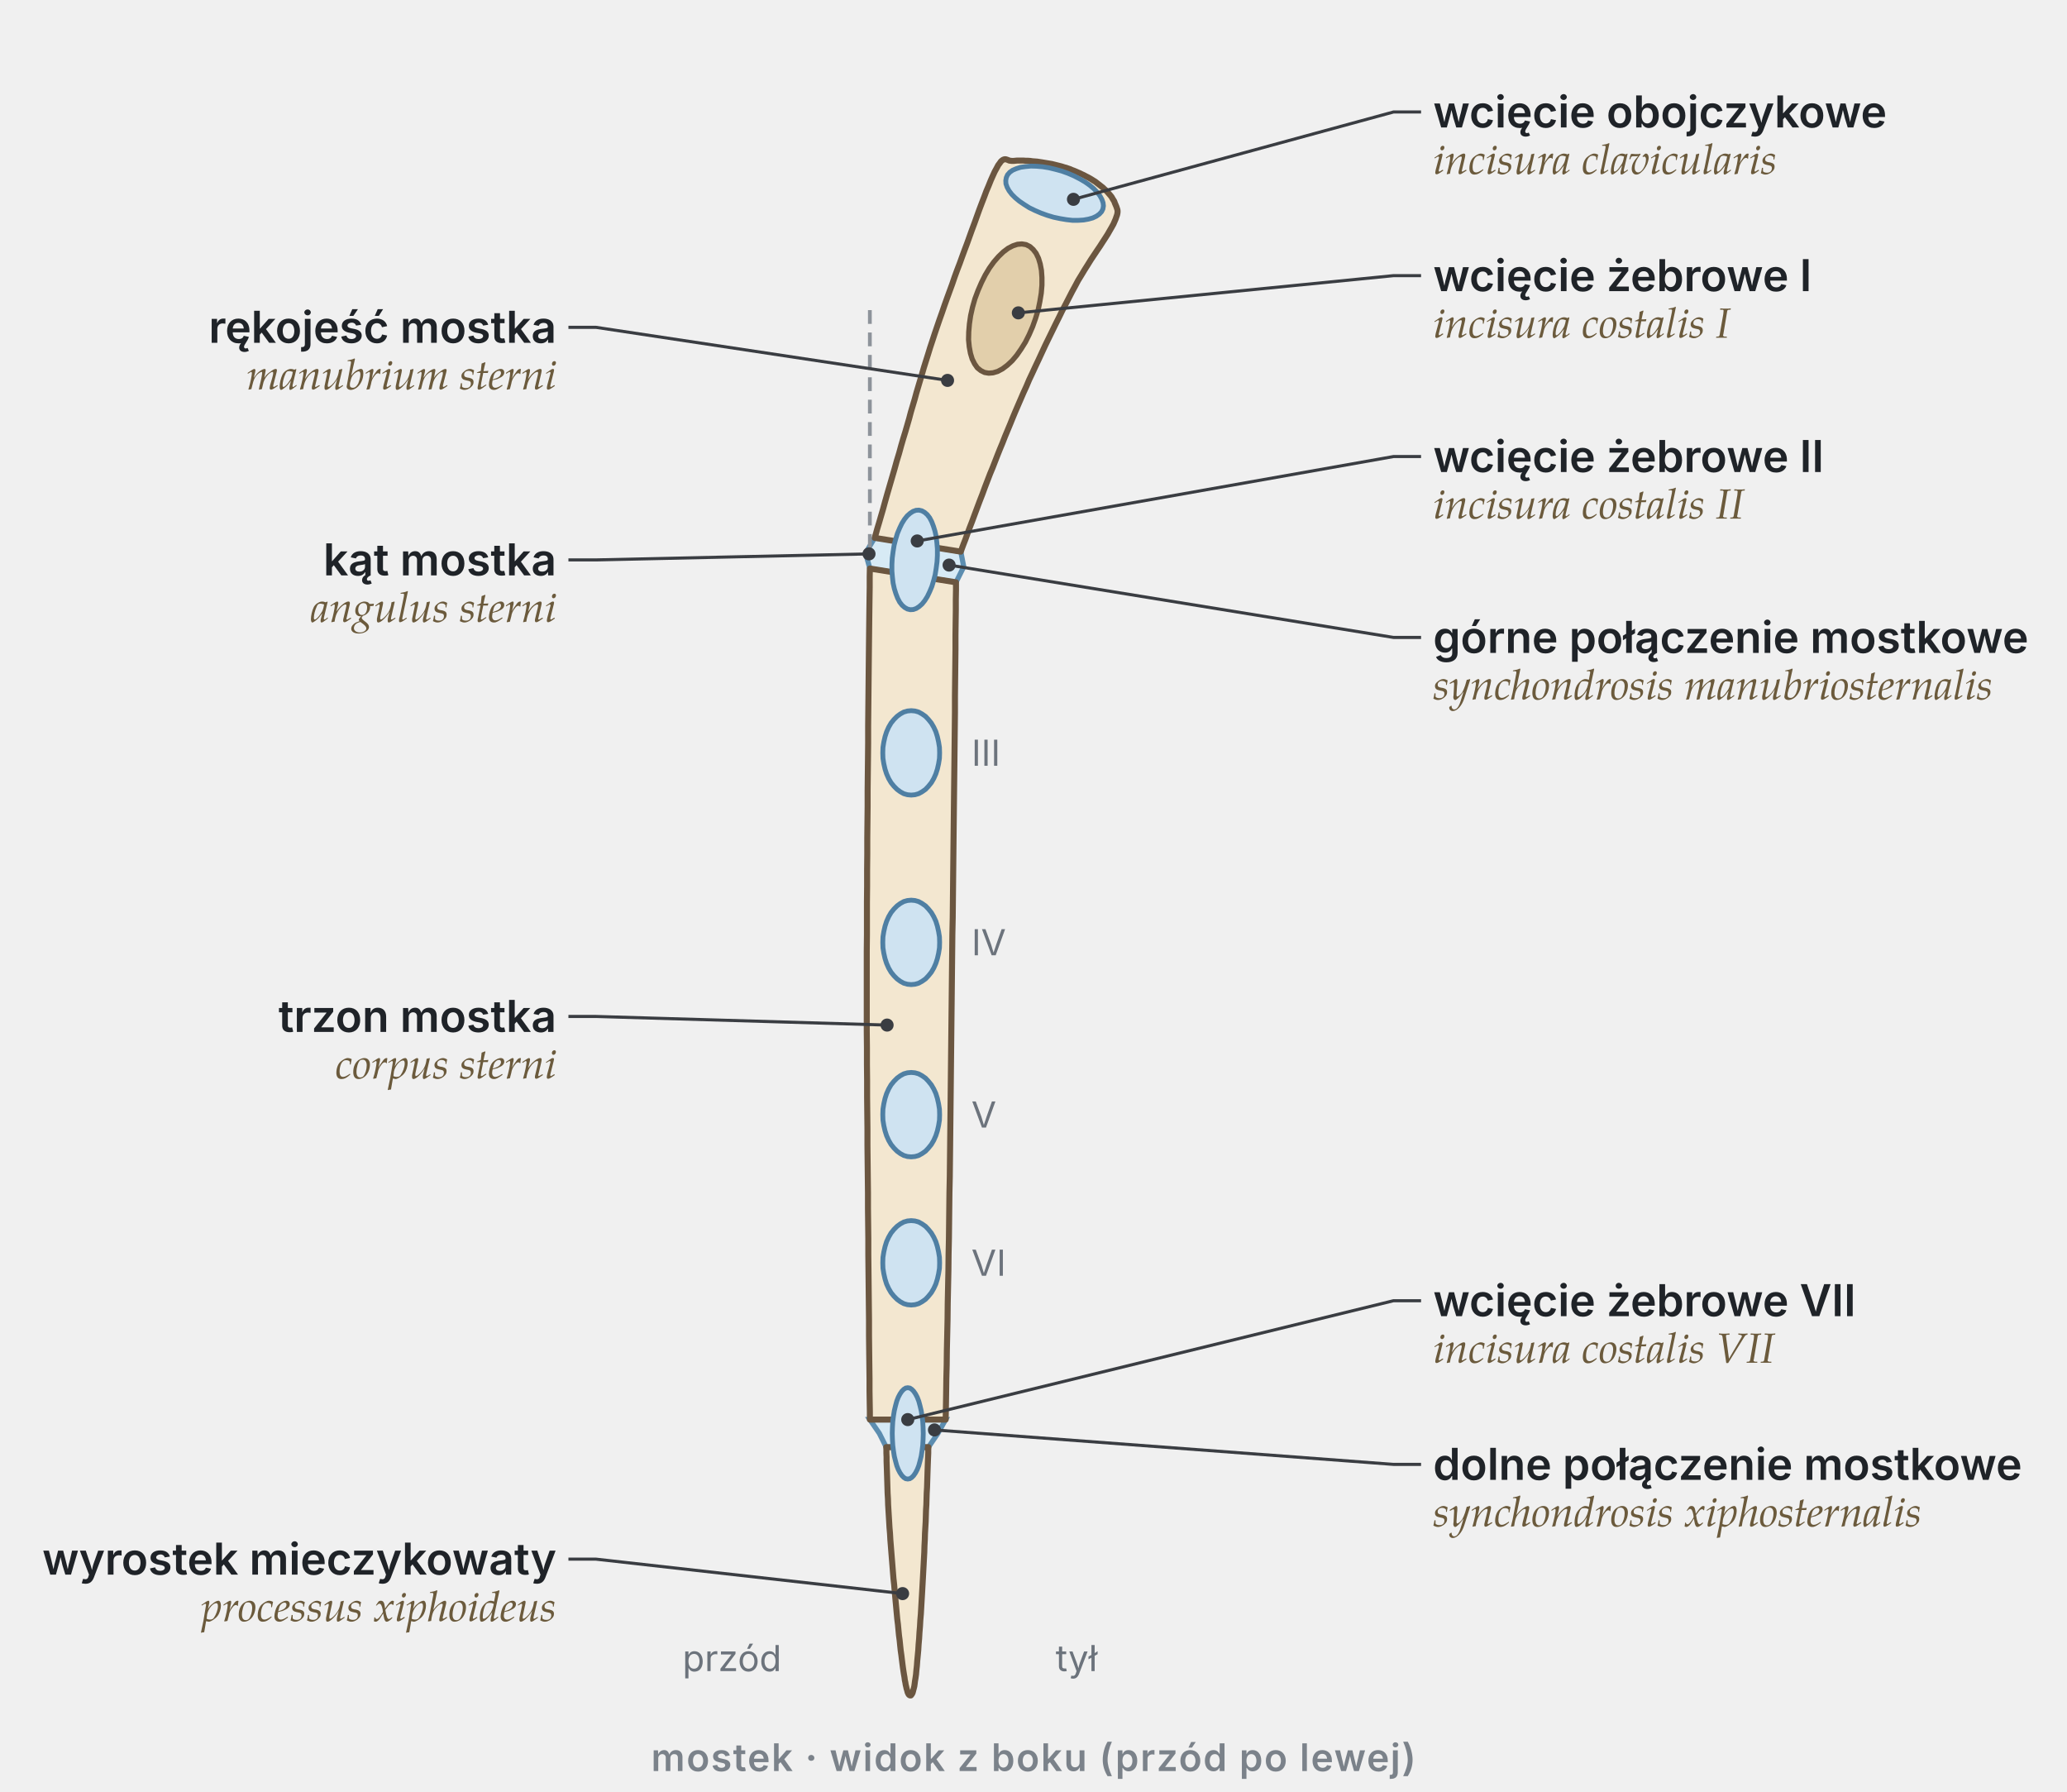
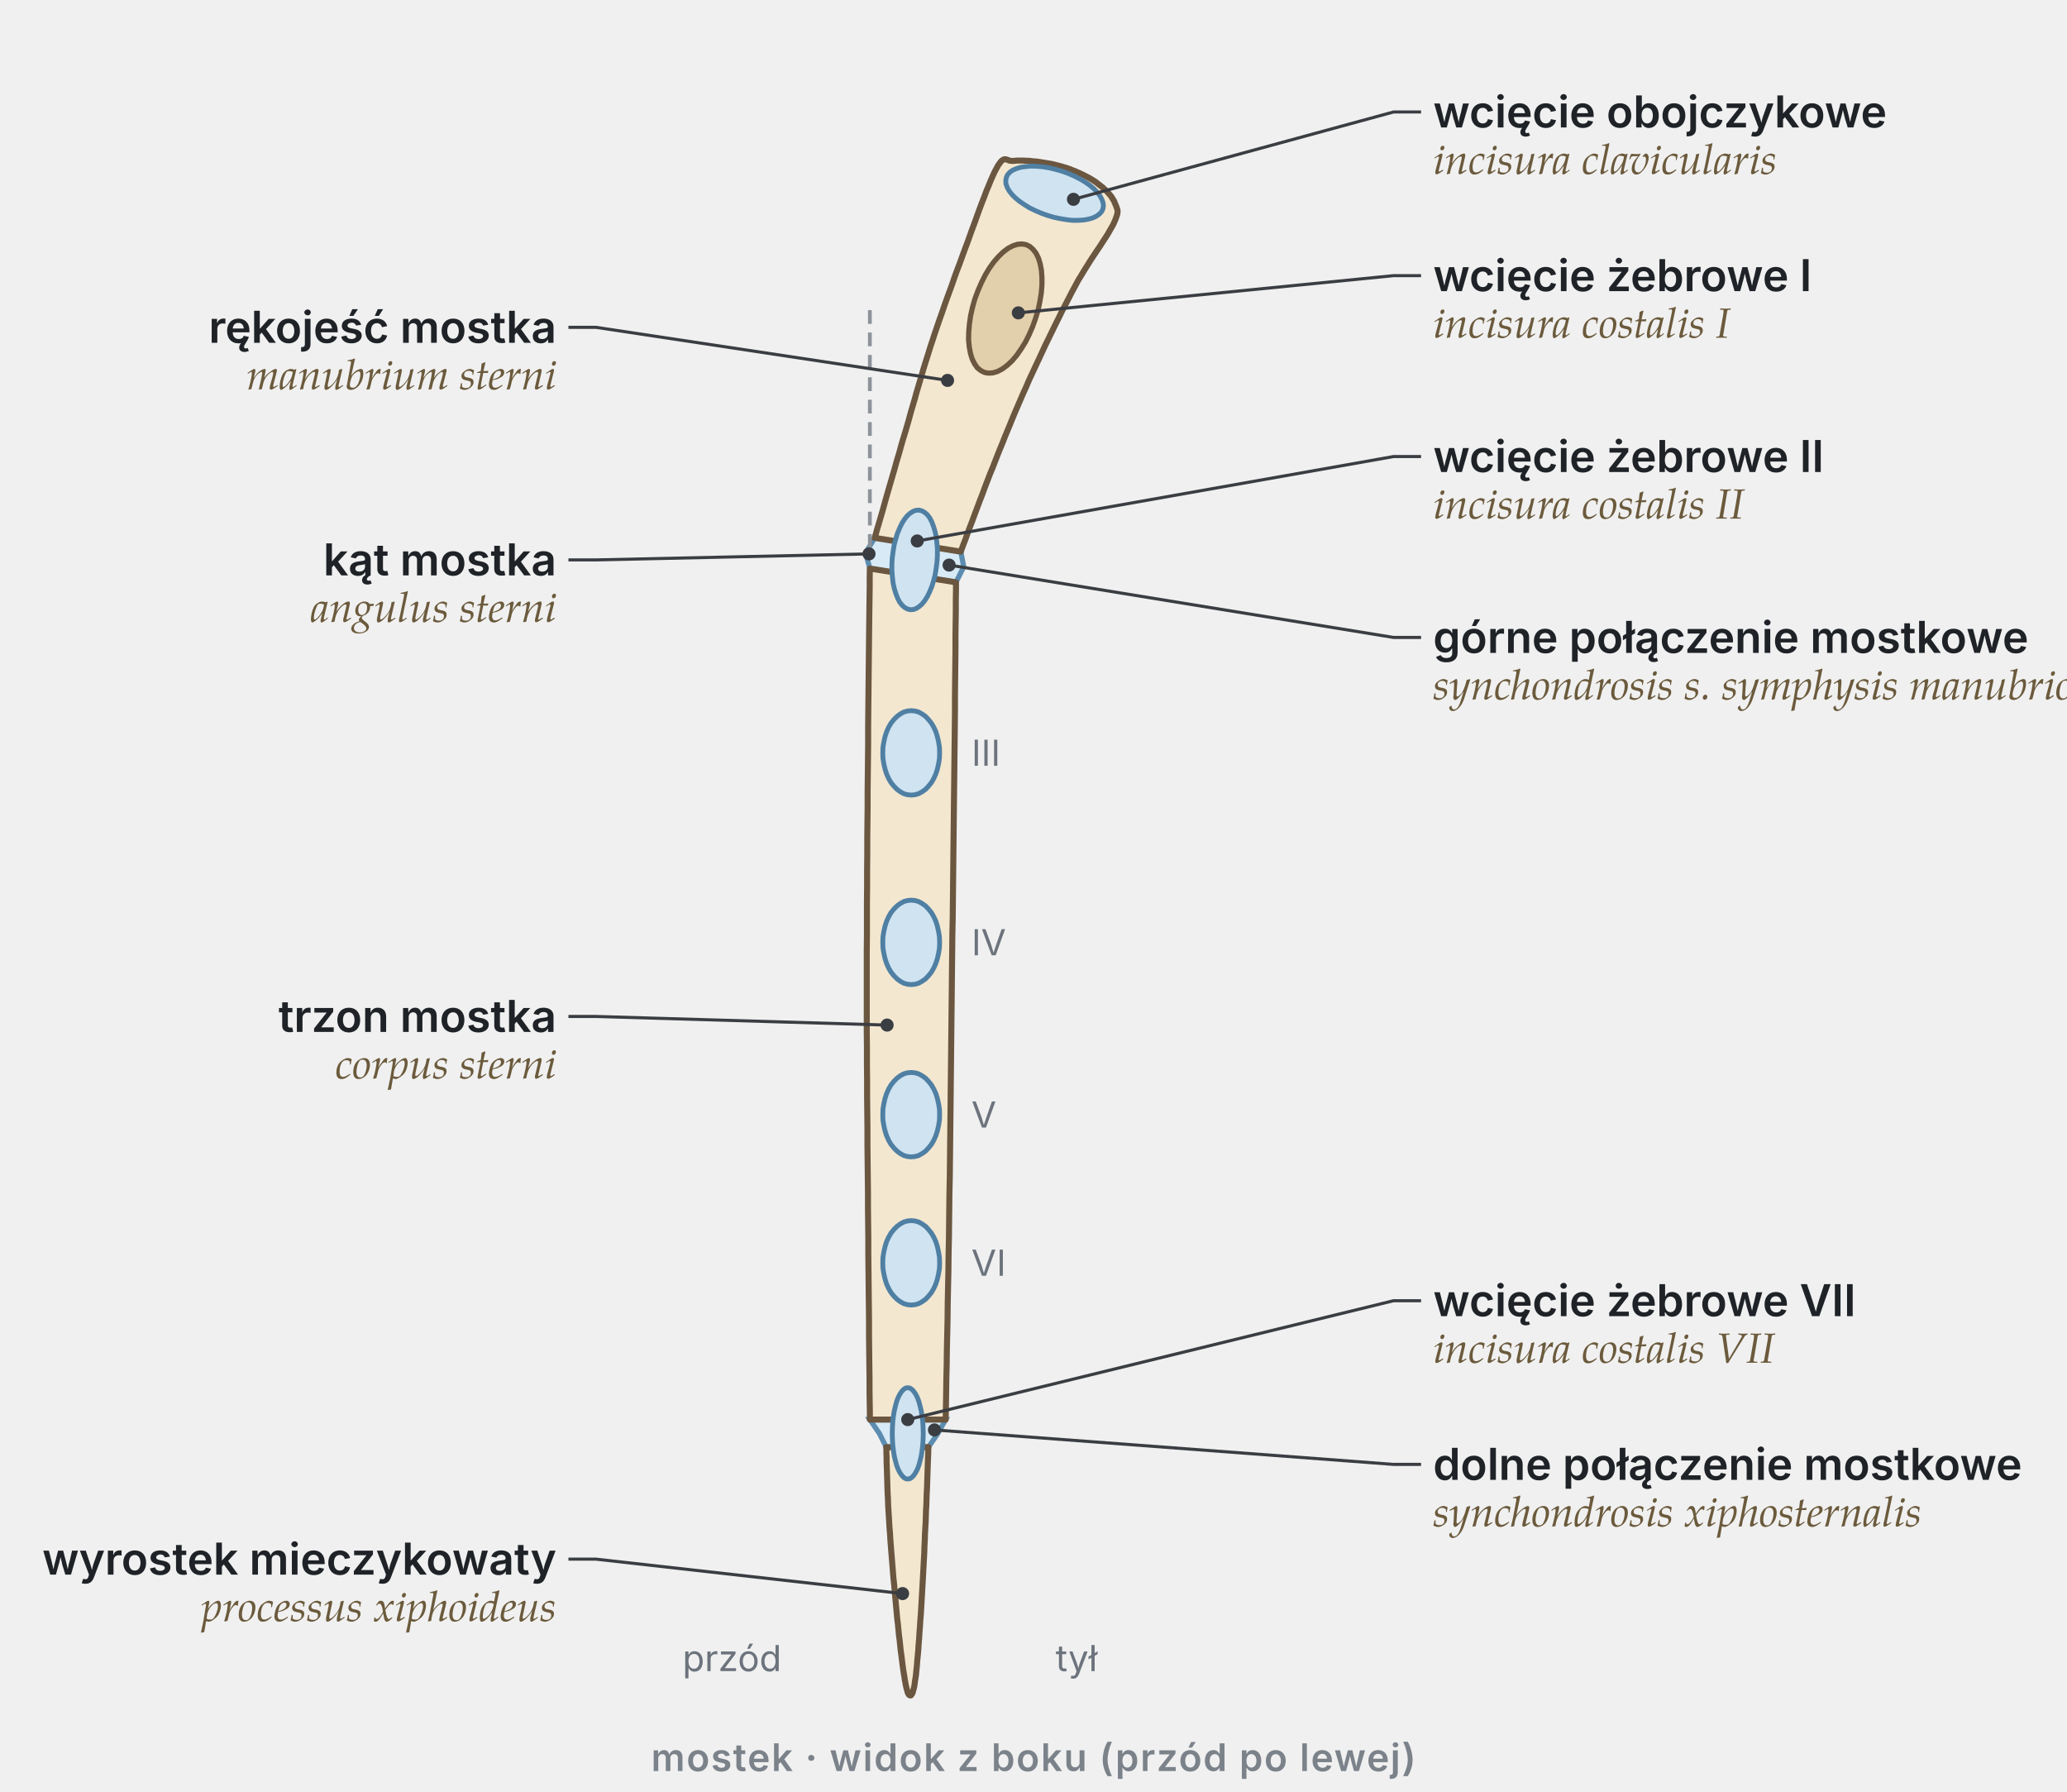
<svg xmlns="http://www.w3.org/2000/svg" viewBox="0 0 120 104" width="120mm" height="104mm">
  <style>
.bone{fill:#f3e7d0;stroke:#6b5640;stroke-width:.35;stroke-linejoin:round}
.bone2{fill:#e2cfab;stroke:#6b5640;stroke-width:.3;stroke-linejoin:round}
.bonel{fill:none;stroke:#8a7356;stroke-width:.22;stroke-linecap:round;stroke-linejoin:round}
.facet{fill:#cfe3f1;stroke:#4f7fa3;stroke-width:.28}
.cart{fill:#d7eaf5;stroke:#5c8db0;stroke-width:.3}
.annulus{fill:#e3edf7;stroke:#6f92b5;stroke-width:.28}
.nucleus{fill:#a9cbe8;stroke:#4f7fa3;stroke-width:.28}
.lig{fill:#efd28a;stroke:#a7822a;stroke-width:.28}
.ligl{fill:none;stroke:#b8902e;stroke-width:.55;stroke-linecap:round}
.capsule{fill:none;stroke:#7a6a55;stroke-width:.3;stroke-dasharray:1 .6}
.cavity{fill:#ffffff;stroke:#7a6a55;stroke-width:.22}
.muscle{fill:#eaa595;stroke:#b4553f;stroke-width:.3}
.musclel{fill:none;stroke:#c9705b;stroke-width:.2}
.tendon{fill:#f4ead6;stroke:#a89268;stroke-width:.3}
.nerve{fill:#f6d55c;stroke:#b8961c;stroke-width:.25}
.artery{fill:#e05a5a;stroke:#a82f2f;stroke-width:.25}
.vein{fill:#5b82c9;stroke:#33589b;stroke-width:.25}
.organ{fill:#f0d9e6;stroke:#a5708c;stroke-width:.28}
.hole{fill:#ffffff;stroke:#6b5640;stroke-width:.3}
.shade{fill:#6b5640;opacity:.10;stroke:none}
.arrow{fill:none;stroke:#1f6fd1;stroke-width:.7;stroke-linecap:round;marker-end:url(#ah)}
.arrow2{fill:none;stroke:#d23c3c;stroke-width:.7;stroke-linecap:round;marker-end:url(#ah2)}
.axis{fill:none;stroke:#d23c3c;stroke-width:.4;stroke-dasharray:2.2 .8 .4 .8}
.dim{fill:none;stroke:#8d939a;stroke-width:.22;stroke-dasharray:.8 .5}
.lead{fill:none;stroke:#3a3d42;stroke-width:.18;stroke-linejoin:round}
.dot{fill:#3a3d42}
.pl{font-family:Inter,sans-serif;font-weight:600;font-size:2.55px;fill:#1f2328}
.la{font-family:'TeX Gyre Pagella',serif;font-style:italic;font-size:2.45px;fill:#6b5a3c}
.note{font-family:Inter,sans-serif;font-size:2.1px;fill:#6c737c}
.notec{font-family:Inter,sans-serif;font-size:2.1px;fill:#6c737c;text-anchor:middle}
.big{font-family:Inter,sans-serif;font-weight:800;font-size:3.2px;fill:#1f2328}
.cap{font-family:Inter,sans-serif;font-size:2.2px;fill:#7b828a;letter-spacing:.08px;text-anchor:middle;font-weight:600}
</style>
  <defs>
    <marker id="ah" viewBox="0 0 10 10" refX="7" refY="5" markerWidth="4.2" markerHeight="4.2" orient="auto-start-reverse">
      <path d="M0,0 L10,5 L0,10 z" fill="#1f6fd1" />
    </marker>
    <marker id="ah2" viewBox="0 0 10 10" refX="7" refY="5" markerWidth="4.2" markerHeight="4.2" orient="auto-start-reverse">
      <path d="M0,0 L10,5 L0,10 z" fill="#d23c3c" />
    </marker>
  </defs>
  <g>
    <path class="cart" d="M50.78,31.22 L50.25,32.10 L50.50,33.00 L55.50,33.80 L55.95,32.90 L55.78,32.02 Z" />
    <path class="cart" d="M50.50,82.40 L51.05,83.20 L51.45,84.00 L53.90,84.00 L54.45,83.20 L54.90,82.40 Z" />
    <path class="bone" d="M50.78,31.22 L50.85,30.98 L50.93,30.69 L51.03,30.36 L51.14,29.98 L51.26,29.57 L51.38,29.13 L51.51,28.67 L51.65,28.19 L51.79,27.71 L51.93,27.23 L52.06,26.76 L52.20,26.30 L52.32,25.86 L52.44,25.45 L52.56,25.06 L52.67,24.68 L52.78,24.30 L52.88,23.92 L52.99,23.55 L53.10,23.18 L53.20,22.81 L53.31,22.44 L53.42,22.07 L53.53,21.70 L53.64,21.32 L53.76,20.94 L53.88,20.56 L54.00,20.17 L54.13,19.78 L54.26,19.38 L54.40,18.97 L54.54,18.56 L54.69,18.14 L54.83,17.73 L54.98,17.31 L55.13,16.90 L55.28,16.49 L55.42,16.08 L55.57,15.67 L55.72,15.28 L55.86,14.89 L56.00,14.51 L56.14,14.14 L56.28,13.75 L56.42,13.36 L56.57,12.96 L56.71,12.57 L56.85,12.18 L56.99,11.81 L57.13,11.45 L57.26,11.10 L57.40,10.77 L57.52,10.47 L57.64,10.20 L57.75,9.96 L57.86,9.76 L57.95,9.59 L58.04,9.47 L58.11,9.37 L58.18,9.31 L58.24,9.27 L58.30,9.25 L58.35,9.24 L58.41,9.25 L58.47,9.27 L58.53,9.29 L58.59,9.32 L58.66,9.33 L58.74,9.34 L58.84,9.34 L58.94,9.33 L59.05,9.32 L59.16,9.32 L59.28,9.32 L59.41,9.32 L59.54,9.33 L59.67,9.33 L59.81,9.34 L59.94,9.36 L60.08,9.37 L60.21,9.38 L60.34,9.40 L60.47,9.42 L60.59,9.44 L60.71,9.46 L60.83,9.48 L60.95,9.50 L61.07,9.52 L61.19,9.55 L61.31,9.58 L61.43,9.61 L61.55,9.64 L61.66,9.67 L61.78,9.71 L61.90,9.74 L62.01,9.78 L62.13,9.82 L62.24,9.87 L62.35,9.91 L62.47,9.96 L62.58,10.01 L62.70,10.06 L62.82,10.12 L62.93,10.17 L63.04,10.23 L63.16,10.29 L63.27,10.35 L63.37,10.41 L63.48,10.48 L63.58,10.54 L63.67,10.61 L63.76,10.68 L63.85,10.75 L63.94,10.82 L64.03,10.89 L64.11,10.97 L64.19,11.04 L64.27,11.12 L64.34,11.20 L64.41,11.28 L64.48,11.36 L64.54,11.44 L64.59,11.53 L64.64,11.61 L64.69,11.69 L64.72,11.78 L64.75,11.85 L64.78,11.92 L64.81,11.99 L64.83,12.05 L64.85,12.11 L64.87,12.17 L64.88,12.24 L64.88,12.31 L64.87,12.39 L64.85,12.48 L64.81,12.59 L64.77,12.71 L64.71,12.85 L64.64,13.01 L64.54,13.19 L64.43,13.38 L64.31,13.59 L64.17,13.81 L64.02,14.04 L63.86,14.29 L63.69,14.54 L63.51,14.81 L63.33,15.08 L63.15,15.37 L62.96,15.67 L62.78,15.97 L62.59,16.28 L62.42,16.60 L62.24,16.93 L62.06,17.28 L61.87,17.65 L61.67,18.03 L61.48,18.42 L61.28,18.82 L61.08,19.23 L60.88,19.64 L60.68,20.05 L60.49,20.46 L60.30,20.87 L60.11,21.27 L59.93,21.66 L59.75,22.04 L59.59,22.42 L59.42,22.79 L59.26,23.16 L59.10,23.53 L58.94,23.90 L58.79,24.26 L58.64,24.63 L58.49,24.99 L58.34,25.35 L58.20,25.71 L58.05,26.07 L57.91,26.42 L57.77,26.78 L57.63,27.14 L57.48,27.50 L57.33,27.89 L57.18,28.28 L57.03,28.69 L56.87,29.10 L56.72,29.50 L56.57,29.90 L56.43,30.28 L56.29,30.64 L56.16,30.99 L56.05,31.30 L55.94,31.58 L55.85,31.82 L55.78,32.02 Z" />
    <path class="bone" d="M50.50,33.00 L50.49,33.49 L50.49,34.08 L50.48,34.76 L50.47,35.52 L50.46,36.36 L50.45,37.25 L50.44,38.19 L50.43,39.16 L50.42,40.15 L50.41,41.15 L50.40,42.15 L50.40,43.13 L50.39,44.08 L50.38,45.00 L50.37,45.90 L50.37,46.80 L50.36,47.72 L50.35,48.64 L50.35,49.57 L50.34,50.50 L50.34,51.44 L50.33,52.38 L50.33,53.32 L50.33,54.26 L50.32,55.20 L50.32,56.13 L50.32,57.07 L50.32,58.00 L50.32,58.93 L50.32,59.87 L50.33,60.81 L50.33,61.76 L50.34,62.71 L50.34,63.66 L50.35,64.60 L50.36,65.54 L50.36,66.48 L50.37,67.40 L50.38,68.32 L50.39,69.23 L50.39,70.12 L50.40,71.00 L50.41,71.89 L50.41,72.81 L50.42,73.75 L50.43,74.71 L50.44,75.66 L50.45,76.60 L50.45,77.51 L50.46,78.40 L50.47,79.24 L50.48,80.02 L50.48,80.74 L50.49,81.38 L50.50,81.94 L50.50,82.40 L54.90,82.40 L54.91,81.94 L54.92,81.38 L54.93,80.74 L54.94,80.02 L54.96,79.24 L54.97,78.40 L54.99,77.51 L55.01,76.60 L55.02,75.66 L55.04,74.71 L55.06,73.75 L55.07,72.81 L55.09,71.89 L55.10,71.00 L55.11,70.12 L55.12,69.23 L55.14,68.32 L55.15,67.40 L55.16,66.48 L55.17,65.54 L55.18,64.60 L55.19,63.66 L55.20,62.71 L55.21,61.76 L55.22,60.81 L55.23,59.87 L55.24,58.93 L55.25,58.00 L55.26,57.07 L55.27,56.13 L55.28,55.18 L55.29,54.23 L55.31,53.28 L55.32,52.33 L55.33,51.39 L55.34,50.45 L55.35,49.51 L55.36,48.58 L55.37,47.67 L55.38,46.76 L55.39,45.87 L55.40,45.00 L55.41,44.12 L55.42,43.21 L55.43,42.28 L55.44,41.34 L55.44,40.41 L55.45,39.49 L55.46,38.59 L55.47,37.72 L55.47,36.90 L55.48,36.13 L55.49,35.43 L55.49,34.80 L55.50,34.25 L55.50,33.80 Z" />
    <path class="bone" d="M51.45,84.00 L51.46,84.16 L51.46,84.35 L51.47,84.57 L51.47,84.82 L51.48,85.09 L51.49,85.38 L51.50,85.69 L51.51,86.01 L51.52,86.33 L51.53,86.67 L51.55,87.00 L51.56,87.34 L51.58,87.67 L51.60,88.00 L51.62,88.33 L51.64,88.67 L51.67,89.02 L51.69,89.38 L51.72,89.75 L51.75,90.13 L51.78,90.50 L51.81,90.87 L51.84,91.25 L51.87,91.62 L51.91,91.98 L51.94,92.33 L51.97,92.67 L52.00,93.00 L52.03,93.32 L52.06,93.65 L52.09,93.97 L52.13,94.29 L52.16,94.61 L52.19,94.92 L52.23,95.22 L52.26,95.52 L52.29,95.80 L52.33,96.08 L52.36,96.33 L52.39,96.57 L52.42,96.80 L52.45,97.00 L52.48,97.19 L52.51,97.36 L52.53,97.52 L52.56,97.66 L52.58,97.79 L52.61,97.91 L52.63,98.01 L52.66,98.10 L52.68,98.18 L52.70,98.25 L52.73,98.31 L52.75,98.35 L52.78,98.38 L52.80,98.40 L52.83,98.41 L52.85,98.41 L52.88,98.41 L52.90,98.39 L52.92,98.36 L52.95,98.32 L52.98,98.26 L53.00,98.19 L53.02,98.11 L53.05,98.00 L53.08,97.88 L53.10,97.74 L53.12,97.58 L53.15,97.40 L53.18,97.19 L53.20,96.96 L53.23,96.69 L53.25,96.41 L53.28,96.10 L53.31,95.78 L53.33,95.45 L53.36,95.11 L53.38,94.76 L53.41,94.40 L53.43,94.04 L53.46,93.69 L53.48,93.34 L53.50,93.00 L53.52,92.66 L53.54,92.31 L53.56,91.95 L53.58,91.59 L53.60,91.22 L53.62,90.85 L53.64,90.47 L53.66,90.10 L53.67,89.74 L53.69,89.37 L53.70,89.02 L53.72,88.67 L53.74,88.33 L53.75,88.00 L53.76,87.67 L53.78,87.34 L53.79,87.00 L53.80,86.67 L53.82,86.33 L53.83,86.01 L53.84,85.69 L53.85,85.38 L53.86,85.09 L53.87,84.82 L53.88,84.57 L53.89,84.35 L53.89,84.16 L53.90,84.00 Z" />
    <path class="facet" d="M61.64,9.93 L62.00,10.06 L62.35,10.21 L62.68,10.38 L62.99,10.56 L63.26,10.75 L63.50,10.95 L63.70,11.16 L63.86,11.37 L63.97,11.57 L64.04,11.77 L64.06,11.95 L64.03,12.13 L63.95,12.29 L63.82,12.43 L63.65,12.55 L63.44,12.65 L63.19,12.72 L62.91,12.77 L62.60,12.79 L62.26,12.79 L61.91,12.75 L61.55,12.69 L61.17,12.61 L60.80,12.50 L60.44,12.37 L60.09,12.22 L59.76,12.06 L59.46,11.87 L59.18,11.68 L58.94,11.48 L58.74,11.28 L58.58,11.07 L58.47,10.87 L58.40,10.67 L58.39,10.48 L58.42,10.31 L58.49,10.15 L58.62,10.00 L58.79,9.88 L59.00,9.79 L59.25,9.71 L59.53,9.67 L59.85,9.64 L60.18,9.65 L60.53,9.68 L60.90,9.74 L61.27,9.83 Z" />
    <path class="bone2" d="M59.57,14.20 L59.79,14.31 L59.98,14.48 L60.15,14.70 L60.29,14.99 L60.39,15.32 L60.46,15.69 L60.49,16.11 L60.49,16.55 L60.45,17.02 L60.37,17.50 L60.27,17.99 L60.12,18.48 L59.95,18.96 L59.75,19.42 L59.53,19.86 L59.28,20.26 L59.03,20.62 L58.76,20.94 L58.48,21.20 L58.20,21.41 L57.92,21.56 L57.65,21.64 L57.40,21.66 L57.16,21.62 L56.94,21.51 L56.74,21.35 L56.58,21.12 L56.44,20.84 L56.34,20.51 L56.27,20.13 L56.23,19.72 L56.24,19.27 L56.28,18.80 L56.35,18.32 L56.46,17.83 L56.60,17.34 L56.78,16.86 L56.98,16.40 L57.20,15.96 L57.44,15.56 L57.70,15.20 L57.97,14.89 L58.25,14.62 L58.53,14.41 L58.80,14.27 L59.07,14.18 L59.33,14.16 Z" />
    <path class="facet" d="M54.40,32.61 L54.35,32.99 L54.29,33.36 L54.20,33.71 L54.10,34.04 L53.97,34.35 L53.84,34.62 L53.69,34.86 L53.53,35.06 L53.36,35.21 L53.19,35.32 L53.02,35.38 L52.85,35.39 L52.68,35.35 L52.52,35.26 L52.37,35.13 L52.23,34.95 L52.11,34.72 L52.01,34.46 L51.92,34.17 L51.85,33.85 L51.81,33.50 L51.78,33.14 L51.78,32.76 L51.80,32.39 L51.85,32.01 L51.91,31.64 L52.00,31.29 L52.10,30.96 L52.23,30.65 L52.36,30.38 L52.51,30.14 L52.67,29.94 L52.84,29.79 L53.01,29.68 L53.18,29.62 L53.35,29.61 L53.52,29.65 L53.68,29.74 L53.83,29.87 L53.97,30.05 L54.09,30.28 L54.19,30.54 L54.28,30.83 L54.35,31.15 L54.39,31.50 L54.42,31.86 L54.42,32.24 Z" />
    <path class="facet" d="M54.55,43.70 L54.54,44.02 L54.49,44.33 L54.42,44.64 L54.33,44.92 L54.21,45.19 L54.07,45.43 L53.90,45.64 L53.73,45.82 L53.53,45.96 L53.33,46.07 L53.12,46.13 L52.90,46.15 L52.68,46.13 L52.47,46.07 L52.27,45.96 L52.08,45.82 L51.90,45.64 L51.73,45.43 L51.59,45.19 L51.47,44.92 L51.38,44.64 L51.31,44.33 L51.26,44.02 L51.25,43.70 L51.26,43.38 L51.31,43.07 L51.38,42.76 L51.47,42.48 L51.59,42.21 L51.73,41.97 L51.90,41.76 L52.08,41.58 L52.27,41.44 L52.47,41.33 L52.68,41.27 L52.90,41.25 L53.12,41.27 L53.33,41.33 L53.53,41.44 L53.73,41.58 L53.90,41.76 L54.07,41.97 L54.21,42.21 L54.33,42.47 L54.42,42.76 L54.49,43.07 L54.54,43.38 Z" />
    <path class="facet" d="M54.55,54.70 L54.54,55.02 L54.49,55.33 L54.42,55.64 L54.33,55.92 L54.21,56.19 L54.07,56.43 L53.90,56.64 L53.73,56.82 L53.53,56.96 L53.33,57.07 L53.12,57.13 L52.90,57.15 L52.68,57.13 L52.47,57.07 L52.27,56.96 L52.08,56.82 L51.90,56.64 L51.73,56.43 L51.59,56.19 L51.47,55.92 L51.38,55.64 L51.31,55.33 L51.26,55.02 L51.25,54.70 L51.26,54.38 L51.31,54.07 L51.38,53.76 L51.47,53.48 L51.59,53.21 L51.73,52.97 L51.90,52.76 L52.08,52.58 L52.27,52.44 L52.47,52.33 L52.68,52.27 L52.90,52.25 L53.12,52.27 L53.33,52.33 L53.53,52.44 L53.73,52.58 L53.90,52.76 L54.07,52.97 L54.21,53.21 L54.33,53.47 L54.42,53.76 L54.49,54.07 L54.54,54.38 Z" />
    <path class="facet" d="M54.55,64.70 L54.54,65.02 L54.49,65.33 L54.42,65.64 L54.33,65.92 L54.21,66.19 L54.07,66.43 L53.90,66.64 L53.73,66.82 L53.53,66.96 L53.33,67.07 L53.12,67.13 L52.90,67.15 L52.68,67.13 L52.47,67.07 L52.27,66.96 L52.08,66.82 L51.90,66.64 L51.73,66.43 L51.59,66.19 L51.47,65.92 L51.38,65.64 L51.31,65.33 L51.26,65.02 L51.25,64.70 L51.26,64.38 L51.31,64.07 L51.38,63.76 L51.47,63.48 L51.59,63.21 L51.73,62.97 L51.90,62.76 L52.08,62.58 L52.27,62.44 L52.47,62.33 L52.68,62.27 L52.90,62.25 L53.12,62.27 L53.33,62.33 L53.53,62.44 L53.73,62.58 L53.90,62.76 L54.07,62.97 L54.21,63.21 L54.33,63.47 L54.42,63.76 L54.49,64.07 L54.54,64.38 Z" />
    <path class="facet" d="M54.55,73.30 L54.54,73.62 L54.49,73.93 L54.42,74.24 L54.33,74.53 L54.21,74.79 L54.07,75.03 L53.90,75.24 L53.73,75.42 L53.53,75.56 L53.33,75.67 L53.12,75.73 L52.90,75.75 L52.68,75.73 L52.47,75.67 L52.27,75.56 L52.08,75.42 L51.90,75.24 L51.73,75.03 L51.59,74.79 L51.47,74.53 L51.38,74.24 L51.31,73.93 L51.26,73.62 L51.25,73.30 L51.26,72.98 L51.31,72.67 L51.38,72.36 L51.47,72.07 L51.59,71.81 L51.73,71.57 L51.90,71.36 L52.08,71.18 L52.27,71.04 L52.47,70.93 L52.68,70.87 L52.90,70.85 L53.12,70.87 L53.33,70.93 L53.53,71.04 L53.73,71.18 L53.90,71.36 L54.07,71.57 L54.21,71.81 L54.33,72.07 L54.42,72.36 L54.49,72.67 L54.54,72.98 Z" />
    <path class="facet" d="M53.60,83.20 L53.59,83.55 L53.57,83.89 L53.53,84.21 L53.48,84.53 L53.41,84.81 L53.34,85.07 L53.25,85.30 L53.15,85.49 L53.04,85.65 L52.93,85.76 L52.82,85.83 L52.70,85.85 L52.58,85.83 L52.47,85.76 L52.36,85.65 L52.25,85.49 L52.15,85.30 L52.06,85.07 L51.99,84.81 L51.92,84.53 L51.87,84.21 L51.83,83.89 L51.81,83.55 L51.80,83.20 L51.81,82.85 L51.83,82.51 L51.87,82.19 L51.92,81.88 L51.99,81.59 L52.06,81.33 L52.15,81.10 L52.25,80.91 L52.36,80.75 L52.47,80.64 L52.58,80.57 L52.70,80.55 L52.82,80.57 L52.93,80.64 L53.04,80.75 L53.15,80.91 L53.25,81.10 L53.34,81.33 L53.41,81.59 L53.48,81.88 L53.53,82.19 L53.57,82.51 L53.59,82.85 Z" />
    <path class="dim" d="M50.50,31.80 L50.50,18.00" />
    <text x="56.40" y="44.45" class="note" text-anchor="start">III</text>
    <text x="56.40" y="55.45" class="note" text-anchor="start">IV</text>
    <text x="56.40" y="65.45" class="note" text-anchor="start">V</text>
    <text x="56.40" y="74.05" class="note" text-anchor="start">VI</text>
    <text x="42.50" y="97.00" class="notec" text-anchor="start">przód</text>
    <text x="62.50" y="97.00" class="notec" text-anchor="start">tył</text>
  </g>
  <g>
    <polyline class="lead" points="55.01,22.08 34.60,19.00 33.00,19.00" />
    <circle class="dot" cx="55.01" cy="22.08" r=".38" />
    <text x="32.30" y="19.90" class="pl" text-anchor="end">rękojeść mostka</text>
    <text x="32.30" y="22.60" class="la" text-anchor="end">manubrium sterni</text>
    <polyline class="lead" points="50.45,32.15 34.60,32.50 33.00,32.50" />
    <circle class="dot" cx="50.45" cy="32.15" r=".38" />
    <text x="32.30" y="33.40" class="pl" text-anchor="end">kąt mostka</text>
    <text x="32.30" y="36.10" class="la" text-anchor="end">angulus sterni</text>
    <polyline class="lead" points="51.50,59.50 34.60,59.00 33.00,59.00" />
    <circle class="dot" cx="51.50" cy="59.50" r=".38" />
    <text x="32.30" y="59.90" class="pl" text-anchor="end">trzon mostka</text>
    <text x="32.30" y="62.60" class="la" text-anchor="end">corpus sterni</text>
    <polyline class="lead" points="52.40,92.50 34.60,90.50 33.00,90.50" />
    <circle class="dot" cx="52.40" cy="92.50" r=".38" />
    <text x="32.30" y="91.40" class="pl" text-anchor="end">wyrostek mieczykowaty</text>
    <text x="32.30" y="94.10" class="la" text-anchor="end">processus xiphoideus</text>
    <polyline class="lead" points="62.32,11.57 80.90,6.50 82.50,6.50" />
    <circle class="dot" cx="62.32" cy="11.57" r=".38" />
    <text x="83.20" y="7.40" class="pl" text-anchor="start">wcięcie obojczykowe</text>
    <text x="83.20" y="10.10" class="la" text-anchor="start">incisura clavicularis</text>
    <polyline class="lead" points="59.12,18.16 80.90,16.00 82.50,16.00" />
    <circle class="dot" cx="59.12" cy="18.16" r=".38" />
    <text x="83.20" y="16.90" class="pl" text-anchor="start">wcięcie żebrowe I</text>
    <text x="83.20" y="19.60" class="la" text-anchor="start">incisura costalis I</text>
    <polyline class="lead" points="53.25,31.40 80.90,26.50 82.50,26.50" />
    <circle class="dot" cx="53.25" cy="31.40" r=".38" />
    <text x="83.20" y="27.40" class="pl" text-anchor="start">wcięcie żebrowe II</text>
    <text x="83.20" y="30.10" class="la" text-anchor="start">incisura costalis II</text>
    <polyline class="lead" points="55.10,32.80 80.90,37.00 82.50,37.00" />
    <circle class="dot" cx="55.10" cy="32.80" r=".38" />
    <text x="83.20" y="37.90" class="pl" text-anchor="start">górne połączenie mostkowe</text>
-     <text x="83.20" y="40.60" class="la" text-anchor="start">synchondrosis manubriosternalis</text>
+     <text x="83.20" y="40.60" class="la" text-anchor="start">synchondrosis s. symphysis manubriosternalis</text>
    <polyline class="lead" points="52.70,82.40 80.90,75.50 82.50,75.50" />
    <circle class="dot" cx="52.70" cy="82.40" r=".38" />
    <text x="83.20" y="76.40" class="pl" text-anchor="start">wcięcie żebrowe VII</text>
    <text x="83.20" y="79.10" class="la" text-anchor="start">incisura costalis VII</text>
    <polyline class="lead" points="54.25,83.00 80.90,85.00 82.50,85.00" />
    <circle class="dot" cx="54.25" cy="83.00" r=".38" />
    <text x="83.20" y="85.90" class="pl" text-anchor="start">dolne połączenie mostkowe</text>
    <text x="83.20" y="88.60" class="la" text-anchor="start">synchondrosis xiphosternalis</text>
  </g>
  <text x="60.00" y="102.80" class="cap">mostek · widok z boku (przód po lewej)</text>
</svg>
